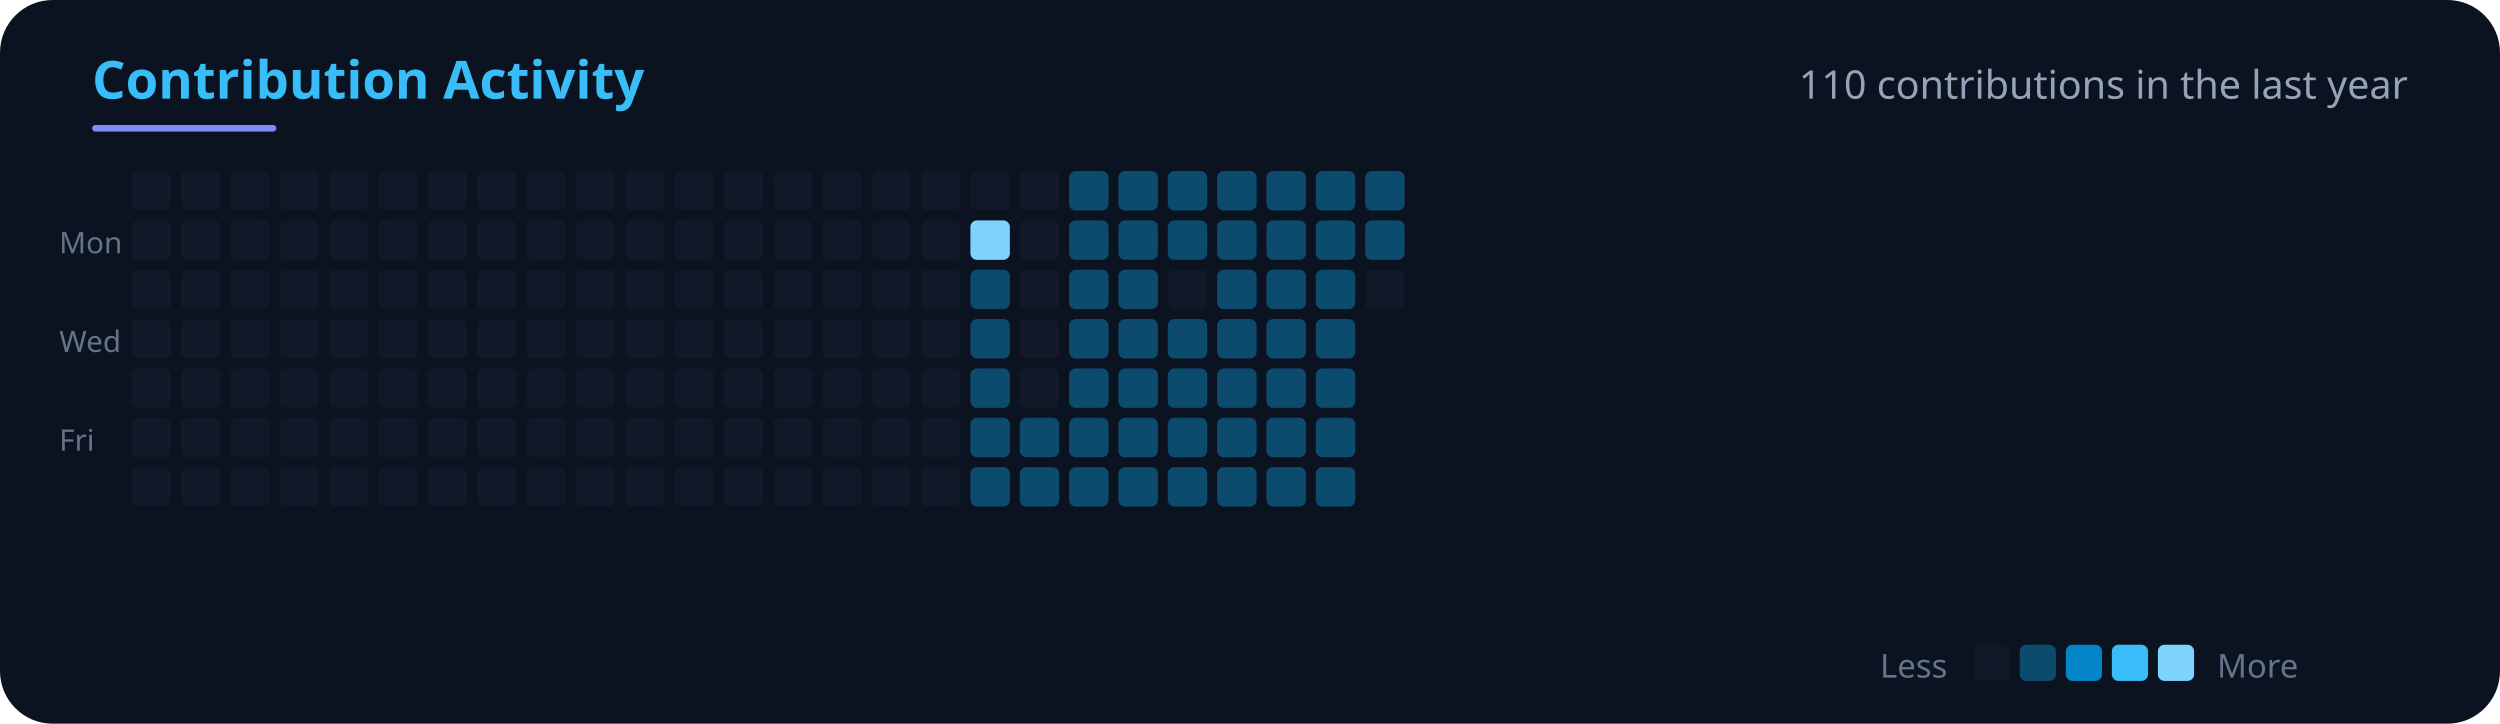
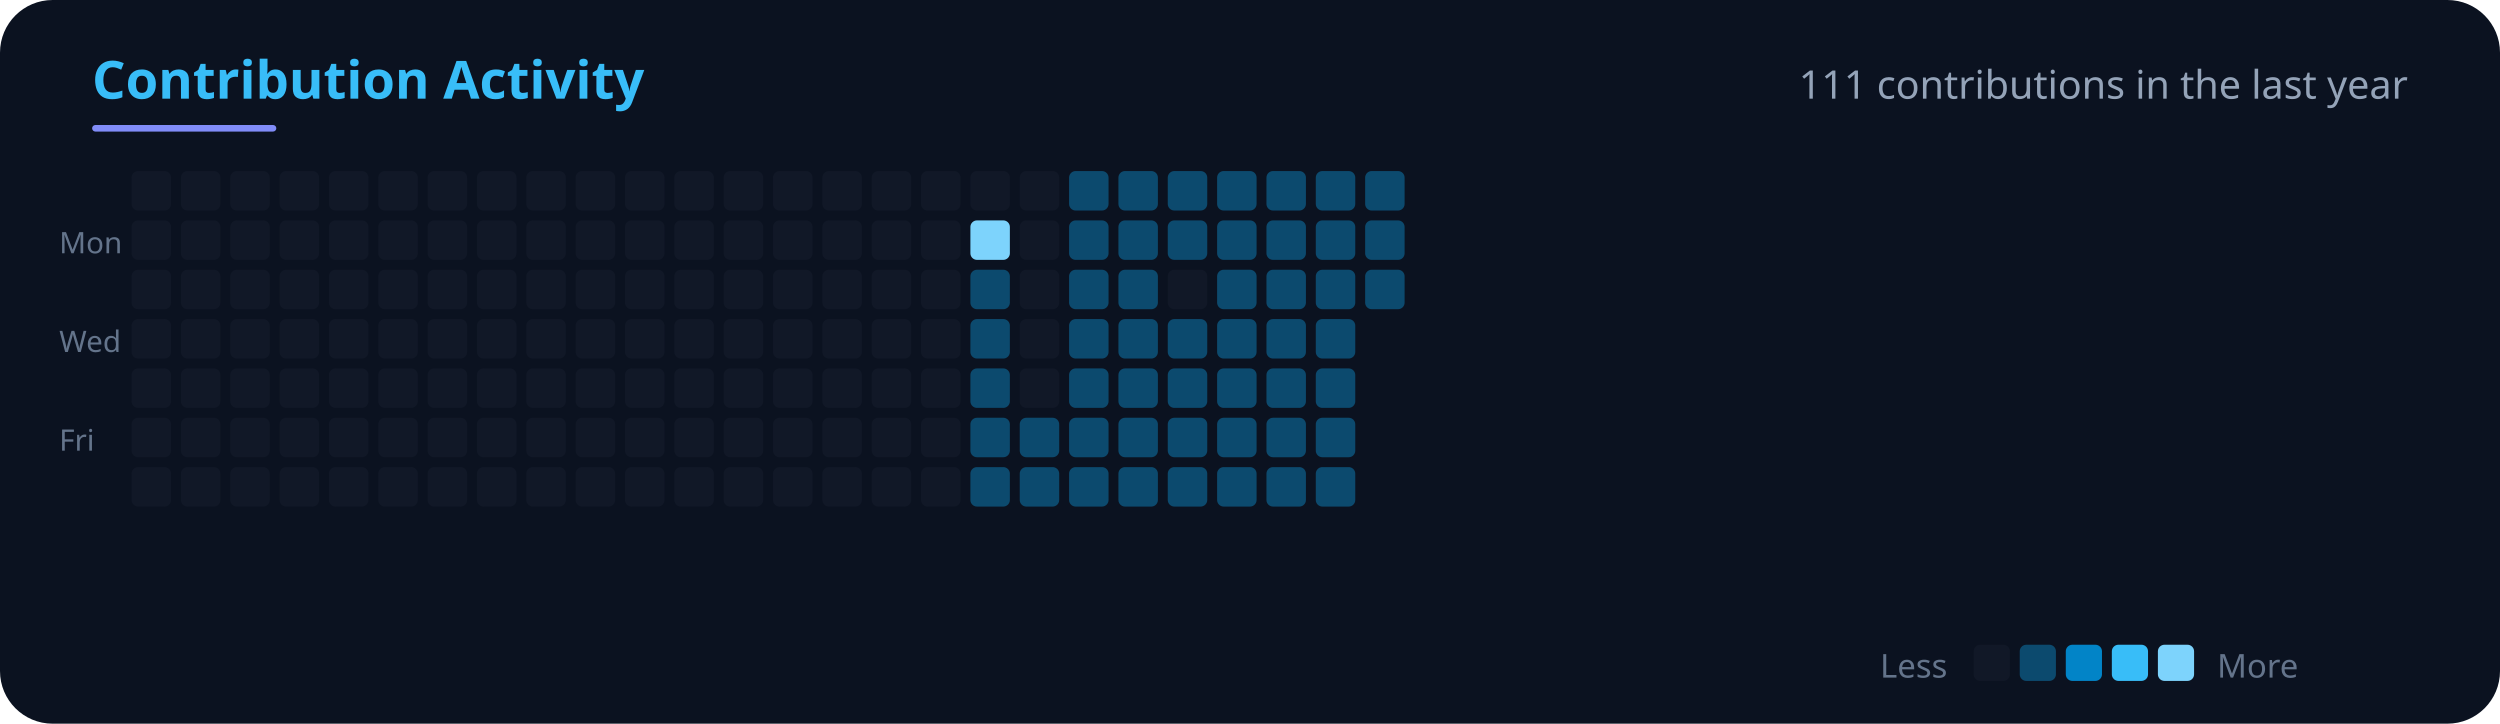
<svg xmlns="http://www.w3.org/2000/svg" width="760" height="220" viewBox="0 0 760 220" role="img">
  <rect width="100%" height="100%" rx="16" fill="#0B1220" />
  <text x="28" y="30" fill="#38BDF8" font-family="Segoe UI, Ubuntu, sans-serif" font-size="16" font-weight="700">Contribution Activity</text>
-   <text x="732" y="30" text-anchor="end" fill="#94A3B8" font-family="Segoe UI, Ubuntu, sans-serif" font-size="12">110 contributions in the last year</text>
+   <text x="732" y="30" text-anchor="end" fill="#94A3B8" font-family="Segoe UI, Ubuntu, sans-serif" font-size="12">111 contributions in the last year</text>
  <rect x="28" y="38" width="56" height="2" rx="1" fill="#818CF8" />
  <text x="18" y="77" fill="#64748B" font-family="Segoe UI, Ubuntu, sans-serif" font-size="9">Mon</text>
  <text x="18" y="107" fill="#64748B" font-family="Segoe UI, Ubuntu, sans-serif" font-size="9">Wed</text>
  <text x="18" y="137" fill="#64748B" font-family="Segoe UI, Ubuntu, sans-serif" font-size="9">Fri</text>
  <rect x="40" y="52" width="12" height="12" rx="2" fill="#111827" />
  <rect x="40" y="67" width="12" height="12" rx="2" fill="#111827" />
  <rect x="40" y="82" width="12" height="12" rx="2" fill="#111827" />
  <rect x="40" y="97" width="12" height="12" rx="2" fill="#111827" />
  <rect x="40" y="112" width="12" height="12" rx="2" fill="#111827" />
  <rect x="40" y="127" width="12" height="12" rx="2" fill="#111827" />
  <rect x="40" y="142" width="12" height="12" rx="2" fill="#111827" />
  <rect x="55" y="52" width="12" height="12" rx="2" fill="#111827" />
  <rect x="55" y="67" width="12" height="12" rx="2" fill="#111827" />
  <rect x="55" y="82" width="12" height="12" rx="2" fill="#111827" />
  <rect x="55" y="97" width="12" height="12" rx="2" fill="#111827" />
  <rect x="55" y="112" width="12" height="12" rx="2" fill="#111827" />
  <rect x="55" y="127" width="12" height="12" rx="2" fill="#111827" />
  <rect x="55" y="142" width="12" height="12" rx="2" fill="#111827" />
  <rect x="70" y="52" width="12" height="12" rx="2" fill="#111827" />
  <rect x="70" y="67" width="12" height="12" rx="2" fill="#111827" />
  <rect x="70" y="82" width="12" height="12" rx="2" fill="#111827" />
  <rect x="70" y="97" width="12" height="12" rx="2" fill="#111827" />
  <rect x="70" y="112" width="12" height="12" rx="2" fill="#111827" />
  <rect x="70" y="127" width="12" height="12" rx="2" fill="#111827" />
  <rect x="70" y="142" width="12" height="12" rx="2" fill="#111827" />
  <rect x="85" y="52" width="12" height="12" rx="2" fill="#111827" />
  <rect x="85" y="67" width="12" height="12" rx="2" fill="#111827" />
  <rect x="85" y="82" width="12" height="12" rx="2" fill="#111827" />
  <rect x="85" y="97" width="12" height="12" rx="2" fill="#111827" />
  <rect x="85" y="112" width="12" height="12" rx="2" fill="#111827" />
  <rect x="85" y="127" width="12" height="12" rx="2" fill="#111827" />
  <rect x="85" y="142" width="12" height="12" rx="2" fill="#111827" />
  <rect x="100" y="52" width="12" height="12" rx="2" fill="#111827" />
  <rect x="100" y="67" width="12" height="12" rx="2" fill="#111827" />
  <rect x="100" y="82" width="12" height="12" rx="2" fill="#111827" />
  <rect x="100" y="97" width="12" height="12" rx="2" fill="#111827" />
  <rect x="100" y="112" width="12" height="12" rx="2" fill="#111827" />
  <rect x="100" y="127" width="12" height="12" rx="2" fill="#111827" />
  <rect x="100" y="142" width="12" height="12" rx="2" fill="#111827" />
  <rect x="115" y="52" width="12" height="12" rx="2" fill="#111827" />
  <rect x="115" y="67" width="12" height="12" rx="2" fill="#111827" />
  <rect x="115" y="82" width="12" height="12" rx="2" fill="#111827" />
  <rect x="115" y="97" width="12" height="12" rx="2" fill="#111827" />
  <rect x="115" y="112" width="12" height="12" rx="2" fill="#111827" />
  <rect x="115" y="127" width="12" height="12" rx="2" fill="#111827" />
  <rect x="115" y="142" width="12" height="12" rx="2" fill="#111827" />
  <rect x="130" y="52" width="12" height="12" rx="2" fill="#111827" />
  <rect x="130" y="67" width="12" height="12" rx="2" fill="#111827" />
  <rect x="130" y="82" width="12" height="12" rx="2" fill="#111827" />
  <rect x="130" y="97" width="12" height="12" rx="2" fill="#111827" />
  <rect x="130" y="112" width="12" height="12" rx="2" fill="#111827" />
  <rect x="130" y="127" width="12" height="12" rx="2" fill="#111827" />
  <rect x="130" y="142" width="12" height="12" rx="2" fill="#111827" />
  <rect x="145" y="52" width="12" height="12" rx="2" fill="#111827" />
  <rect x="145" y="67" width="12" height="12" rx="2" fill="#111827" />
  <rect x="145" y="82" width="12" height="12" rx="2" fill="#111827" />
  <rect x="145" y="97" width="12" height="12" rx="2" fill="#111827" />
  <rect x="145" y="112" width="12" height="12" rx="2" fill="#111827" />
  <rect x="145" y="127" width="12" height="12" rx="2" fill="#111827" />
  <rect x="145" y="142" width="12" height="12" rx="2" fill="#111827" />
  <rect x="160" y="52" width="12" height="12" rx="2" fill="#111827" />
  <rect x="160" y="67" width="12" height="12" rx="2" fill="#111827" />
  <rect x="160" y="82" width="12" height="12" rx="2" fill="#111827" />
  <rect x="160" y="97" width="12" height="12" rx="2" fill="#111827" />
  <rect x="160" y="112" width="12" height="12" rx="2" fill="#111827" />
  <rect x="160" y="127" width="12" height="12" rx="2" fill="#111827" />
  <rect x="160" y="142" width="12" height="12" rx="2" fill="#111827" />
  <rect x="175" y="52" width="12" height="12" rx="2" fill="#111827" />
  <rect x="175" y="67" width="12" height="12" rx="2" fill="#111827" />
  <rect x="175" y="82" width="12" height="12" rx="2" fill="#111827" />
  <rect x="175" y="97" width="12" height="12" rx="2" fill="#111827" />
  <rect x="175" y="112" width="12" height="12" rx="2" fill="#111827" />
  <rect x="175" y="127" width="12" height="12" rx="2" fill="#111827" />
  <rect x="175" y="142" width="12" height="12" rx="2" fill="#111827" />
  <rect x="190" y="52" width="12" height="12" rx="2" fill="#111827" />
  <rect x="190" y="67" width="12" height="12" rx="2" fill="#111827" />
  <rect x="190" y="82" width="12" height="12" rx="2" fill="#111827" />
  <rect x="190" y="97" width="12" height="12" rx="2" fill="#111827" />
  <rect x="190" y="112" width="12" height="12" rx="2" fill="#111827" />
  <rect x="190" y="127" width="12" height="12" rx="2" fill="#111827" />
  <rect x="190" y="142" width="12" height="12" rx="2" fill="#111827" />
  <rect x="205" y="52" width="12" height="12" rx="2" fill="#111827" />
  <rect x="205" y="67" width="12" height="12" rx="2" fill="#111827" />
  <rect x="205" y="82" width="12" height="12" rx="2" fill="#111827" />
  <rect x="205" y="97" width="12" height="12" rx="2" fill="#111827" />
  <rect x="205" y="112" width="12" height="12" rx="2" fill="#111827" />
  <rect x="205" y="127" width="12" height="12" rx="2" fill="#111827" />
  <rect x="205" y="142" width="12" height="12" rx="2" fill="#111827" />
  <rect x="220" y="52" width="12" height="12" rx="2" fill="#111827" />
  <rect x="220" y="67" width="12" height="12" rx="2" fill="#111827" />
  <rect x="220" y="82" width="12" height="12" rx="2" fill="#111827" />
  <rect x="220" y="97" width="12" height="12" rx="2" fill="#111827" />
  <rect x="220" y="112" width="12" height="12" rx="2" fill="#111827" />
  <rect x="220" y="127" width="12" height="12" rx="2" fill="#111827" />
  <rect x="220" y="142" width="12" height="12" rx="2" fill="#111827" />
  <rect x="235" y="52" width="12" height="12" rx="2" fill="#111827" />
  <rect x="235" y="67" width="12" height="12" rx="2" fill="#111827" />
  <rect x="235" y="82" width="12" height="12" rx="2" fill="#111827" />
  <rect x="235" y="97" width="12" height="12" rx="2" fill="#111827" />
  <rect x="235" y="112" width="12" height="12" rx="2" fill="#111827" />
  <rect x="235" y="127" width="12" height="12" rx="2" fill="#111827" />
  <rect x="235" y="142" width="12" height="12" rx="2" fill="#111827" />
  <rect x="250" y="52" width="12" height="12" rx="2" fill="#111827" />
  <rect x="250" y="67" width="12" height="12" rx="2" fill="#111827" />
  <rect x="250" y="82" width="12" height="12" rx="2" fill="#111827" />
  <rect x="250" y="97" width="12" height="12" rx="2" fill="#111827" />
  <rect x="250" y="112" width="12" height="12" rx="2" fill="#111827" />
  <rect x="250" y="127" width="12" height="12" rx="2" fill="#111827" />
  <rect x="250" y="142" width="12" height="12" rx="2" fill="#111827" />
  <rect x="265" y="52" width="12" height="12" rx="2" fill="#111827" />
  <rect x="265" y="67" width="12" height="12" rx="2" fill="#111827" />
  <rect x="265" y="82" width="12" height="12" rx="2" fill="#111827" />
  <rect x="265" y="97" width="12" height="12" rx="2" fill="#111827" />
  <rect x="265" y="112" width="12" height="12" rx="2" fill="#111827" />
  <rect x="265" y="127" width="12" height="12" rx="2" fill="#111827" />
  <rect x="265" y="142" width="12" height="12" rx="2" fill="#111827" />
  <rect x="280" y="52" width="12" height="12" rx="2" fill="#111827" />
  <rect x="280" y="67" width="12" height="12" rx="2" fill="#111827" />
  <rect x="280" y="82" width="12" height="12" rx="2" fill="#111827" />
  <rect x="280" y="97" width="12" height="12" rx="2" fill="#111827" />
  <rect x="280" y="112" width="12" height="12" rx="2" fill="#111827" />
  <rect x="280" y="127" width="12" height="12" rx="2" fill="#111827" />
  <rect x="280" y="142" width="12" height="12" rx="2" fill="#111827" />
  <rect x="295" y="52" width="12" height="12" rx="2" fill="#111827" />
  <rect x="295" y="67" width="12" height="12" rx="2" fill="#7DD3FC" />
  <rect x="295" y="82" width="12" height="12" rx="2" fill="#0C4A6E" />
  <rect x="295" y="97" width="12" height="12" rx="2" fill="#0C4A6E" />
  <rect x="295" y="112" width="12" height="12" rx="2" fill="#0C4A6E" />
  <rect x="295" y="127" width="12" height="12" rx="2" fill="#0C4A6E" />
  <rect x="295" y="142" width="12" height="12" rx="2" fill="#0C4A6E" />
  <rect x="310" y="52" width="12" height="12" rx="2" fill="#111827" />
  <rect x="310" y="67" width="12" height="12" rx="2" fill="#111827" />
  <rect x="310" y="82" width="12" height="12" rx="2" fill="#111827" />
  <rect x="310" y="97" width="12" height="12" rx="2" fill="#111827" />
  <rect x="310" y="112" width="12" height="12" rx="2" fill="#111827" />
  <rect x="310" y="127" width="12" height="12" rx="2" fill="#0C4A6E" />
  <rect x="310" y="142" width="12" height="12" rx="2" fill="#0C4A6E" />
  <rect x="325" y="52" width="12" height="12" rx="2" fill="#0C4A6E" />
  <rect x="325" y="67" width="12" height="12" rx="2" fill="#0C4A6E" />
  <rect x="325" y="82" width="12" height="12" rx="2" fill="#0C4A6E" />
  <rect x="325" y="97" width="12" height="12" rx="2" fill="#0C4A6E" />
  <rect x="325" y="112" width="12" height="12" rx="2" fill="#0C4A6E" />
  <rect x="325" y="127" width="12" height="12" rx="2" fill="#0C4A6E" />
  <rect x="325" y="142" width="12" height="12" rx="2" fill="#0C4A6E" />
  <rect x="340" y="52" width="12" height="12" rx="2" fill="#0C4A6E" />
  <rect x="340" y="67" width="12" height="12" rx="2" fill="#0C4A6E" />
  <rect x="340" y="82" width="12" height="12" rx="2" fill="#0C4A6E" />
  <rect x="340" y="97" width="12" height="12" rx="2" fill="#0C4A6E" />
  <rect x="340" y="112" width="12" height="12" rx="2" fill="#0C4A6E" />
  <rect x="340" y="127" width="12" height="12" rx="2" fill="#0C4A6E" />
  <rect x="340" y="142" width="12" height="12" rx="2" fill="#0C4A6E" />
  <rect x="355" y="52" width="12" height="12" rx="2" fill="#0C4A6E" />
  <rect x="355" y="67" width="12" height="12" rx="2" fill="#0C4A6E" />
  <rect x="355" y="82" width="12" height="12" rx="2" fill="#111827" />
  <rect x="355" y="97" width="12" height="12" rx="2" fill="#0C4A6E" />
  <rect x="355" y="112" width="12" height="12" rx="2" fill="#0C4A6E" />
  <rect x="355" y="127" width="12" height="12" rx="2" fill="#0C4A6E" />
  <rect x="355" y="142" width="12" height="12" rx="2" fill="#0C4A6E" />
  <rect x="370" y="52" width="12" height="12" rx="2" fill="#0C4A6E" />
  <rect x="370" y="67" width="12" height="12" rx="2" fill="#0C4A6E" />
  <rect x="370" y="82" width="12" height="12" rx="2" fill="#0C4A6E" />
  <rect x="370" y="97" width="12" height="12" rx="2" fill="#0C4A6E" />
  <rect x="370" y="112" width="12" height="12" rx="2" fill="#0C4A6E" />
  <rect x="370" y="127" width="12" height="12" rx="2" fill="#0C4A6E" />
  <rect x="370" y="142" width="12" height="12" rx="2" fill="#0C4A6E" />
  <rect x="385" y="52" width="12" height="12" rx="2" fill="#0C4A6E" />
  <rect x="385" y="67" width="12" height="12" rx="2" fill="#0C4A6E" />
  <rect x="385" y="82" width="12" height="12" rx="2" fill="#0C4A6E" />
  <rect x="385" y="97" width="12" height="12" rx="2" fill="#0C4A6E" />
  <rect x="385" y="112" width="12" height="12" rx="2" fill="#0C4A6E" />
  <rect x="385" y="127" width="12" height="12" rx="2" fill="#0C4A6E" />
  <rect x="385" y="142" width="12" height="12" rx="2" fill="#0C4A6E" />
  <rect x="400" y="52" width="12" height="12" rx="2" fill="#0C4A6E" />
  <rect x="400" y="67" width="12" height="12" rx="2" fill="#0C4A6E" />
  <rect x="400" y="82" width="12" height="12" rx="2" fill="#0C4A6E" />
  <rect x="400" y="97" width="12" height="12" rx="2" fill="#0C4A6E" />
  <rect x="400" y="112" width="12" height="12" rx="2" fill="#0C4A6E" />
  <rect x="400" y="127" width="12" height="12" rx="2" fill="#0C4A6E" />
  <rect x="400" y="142" width="12" height="12" rx="2" fill="#0C4A6E" />
  <rect x="415" y="52" width="12" height="12" rx="2" fill="#0C4A6E" />
  <rect x="415" y="67" width="12" height="12" rx="2" fill="#0C4A6E" />
-   <rect x="415" y="82" width="12" height="12" rx="2" fill="#111827" />
+   <rect x="415" y="82" width="12" height="12" rx="2" fill="#0C4A6E" />
  <text x="592" y="206" text-anchor="end" fill="#64748B" font-size="10" font-family="Segoe UI, Ubuntu, sans-serif">Less</text>
  <rect x="600" y="196" width="11" height="11" rx="2" fill="#111827" />
  <rect x="614" y="196" width="11" height="11" rx="2" fill="#0C4A6E" />
  <rect x="628" y="196" width="11" height="11" rx="2" fill="#0284C7" />
  <rect x="642" y="196" width="11" height="11" rx="2" fill="#38BDF8" />
  <rect x="656" y="196" width="11" height="11" rx="2" fill="#7DD3FC" />
  <text x="674" y="206" fill="#64748B" font-size="10" font-family="Segoe UI, Ubuntu, sans-serif">More</text>
</svg>
